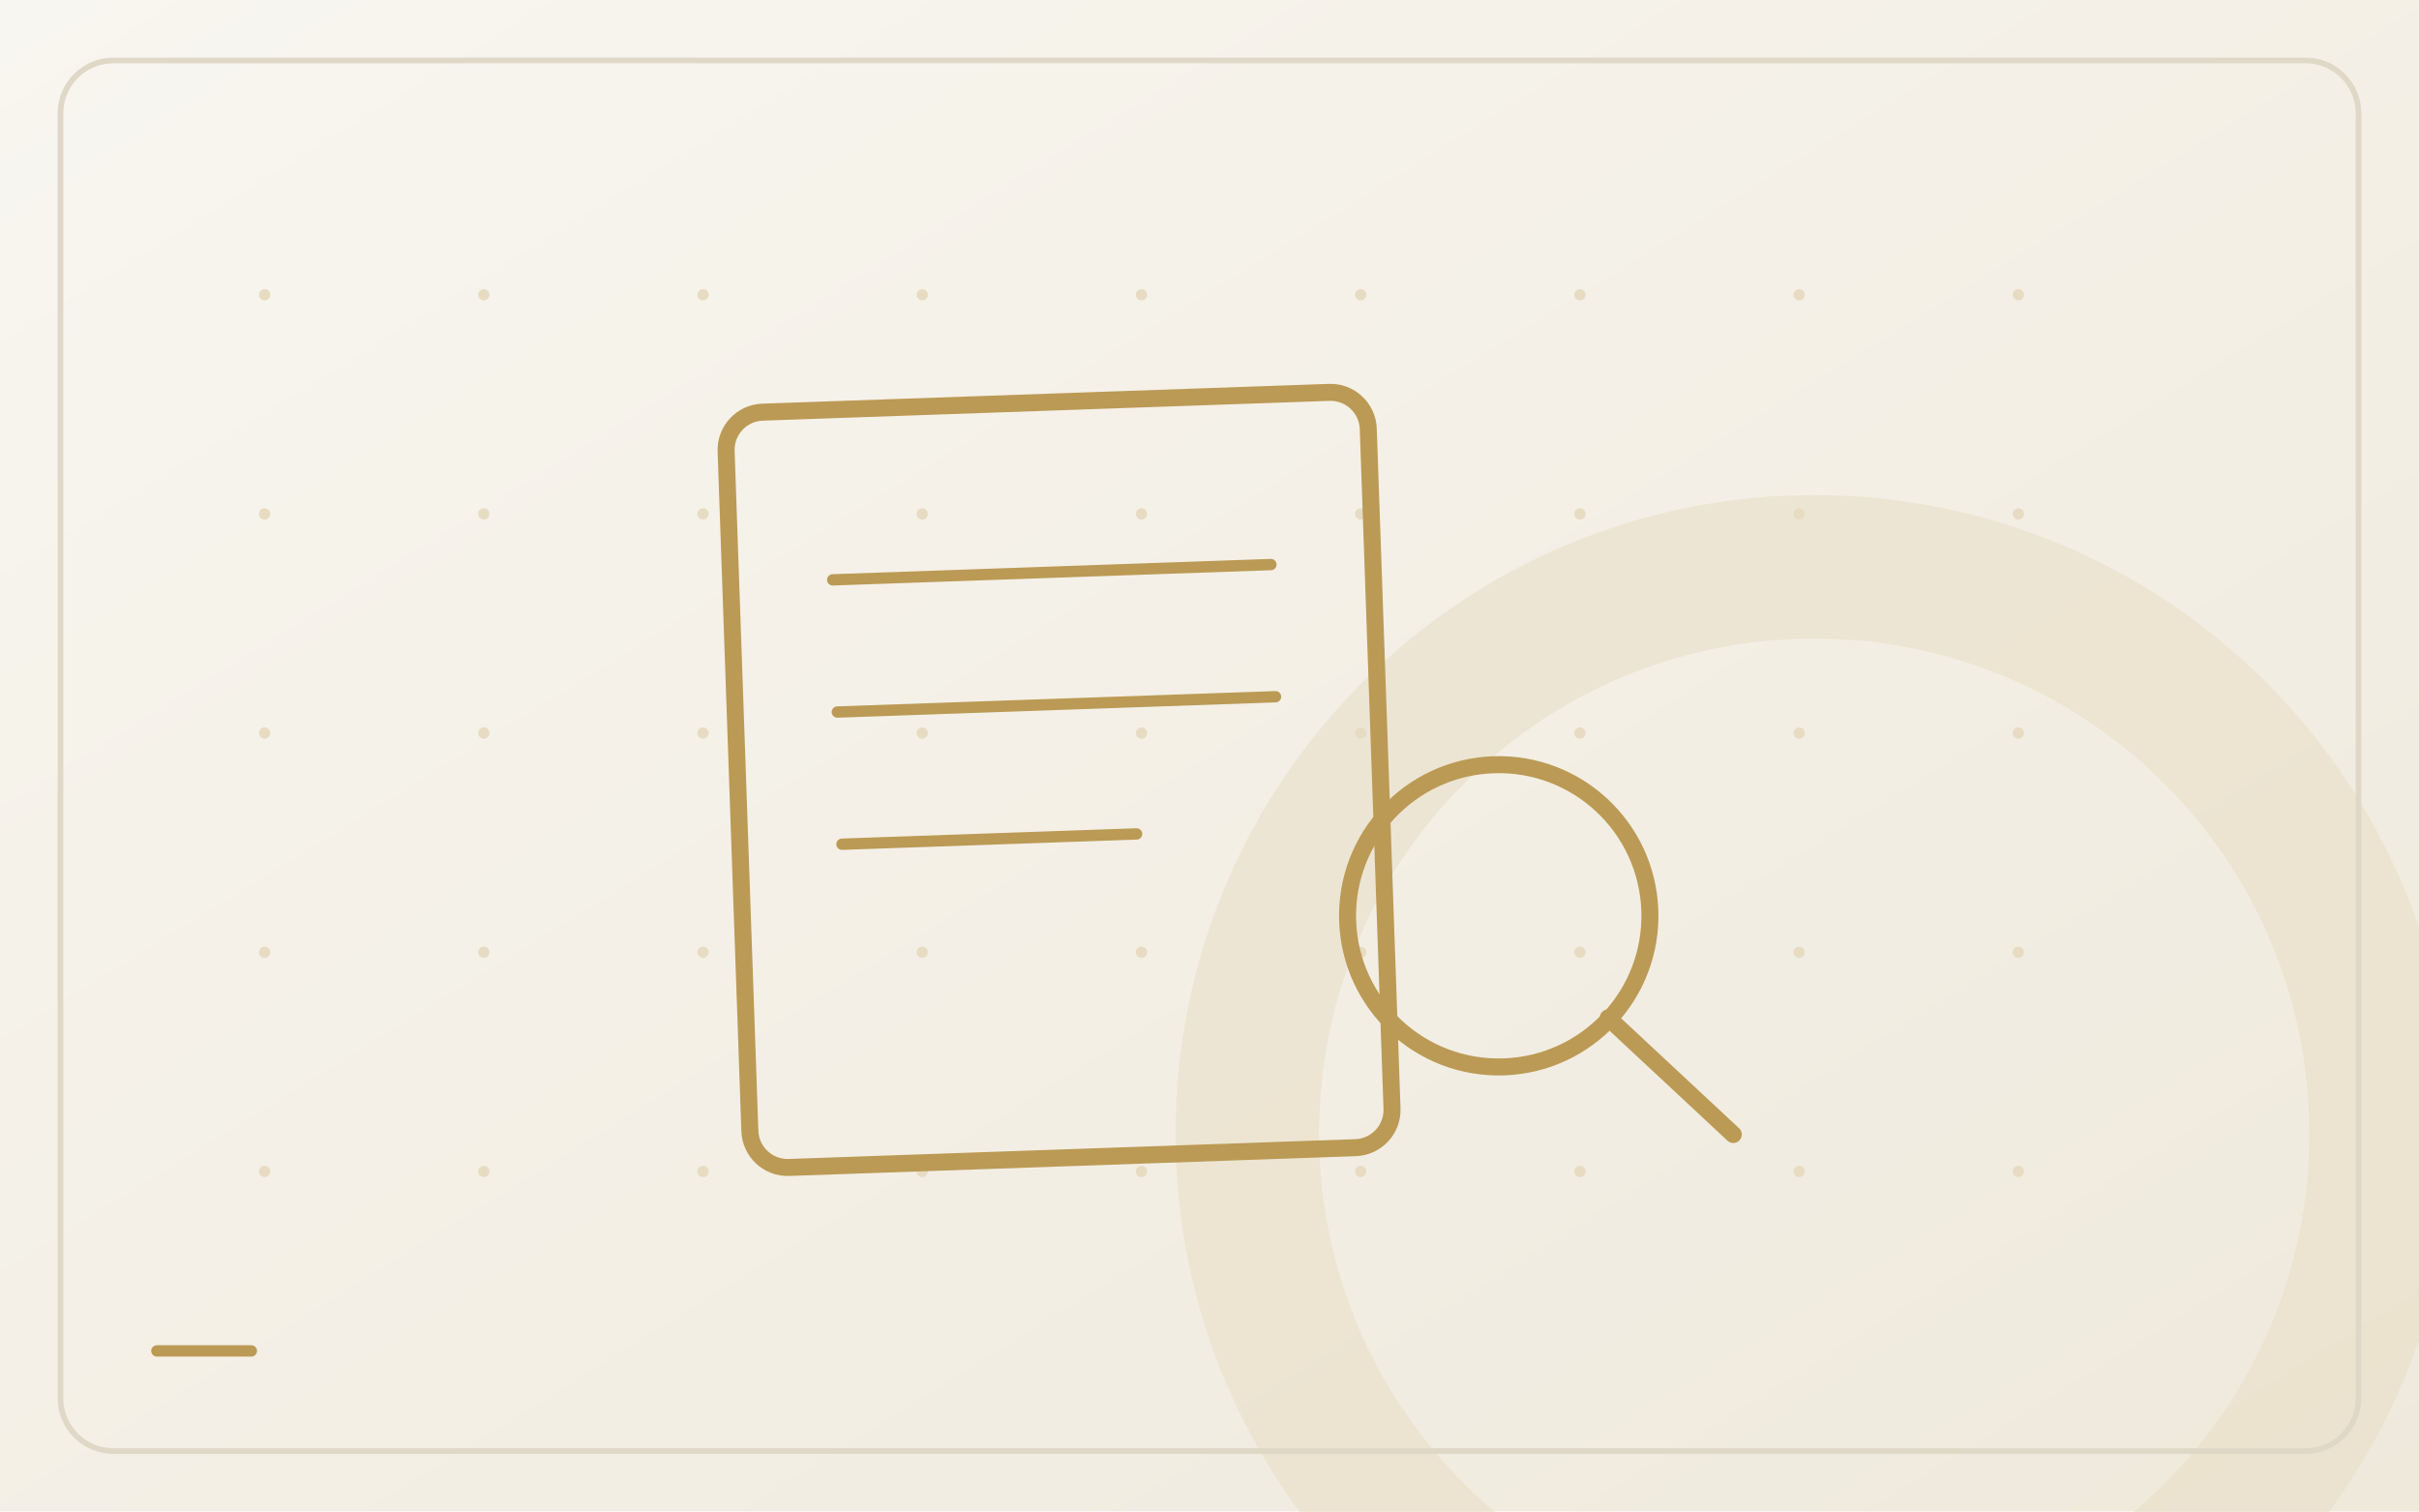
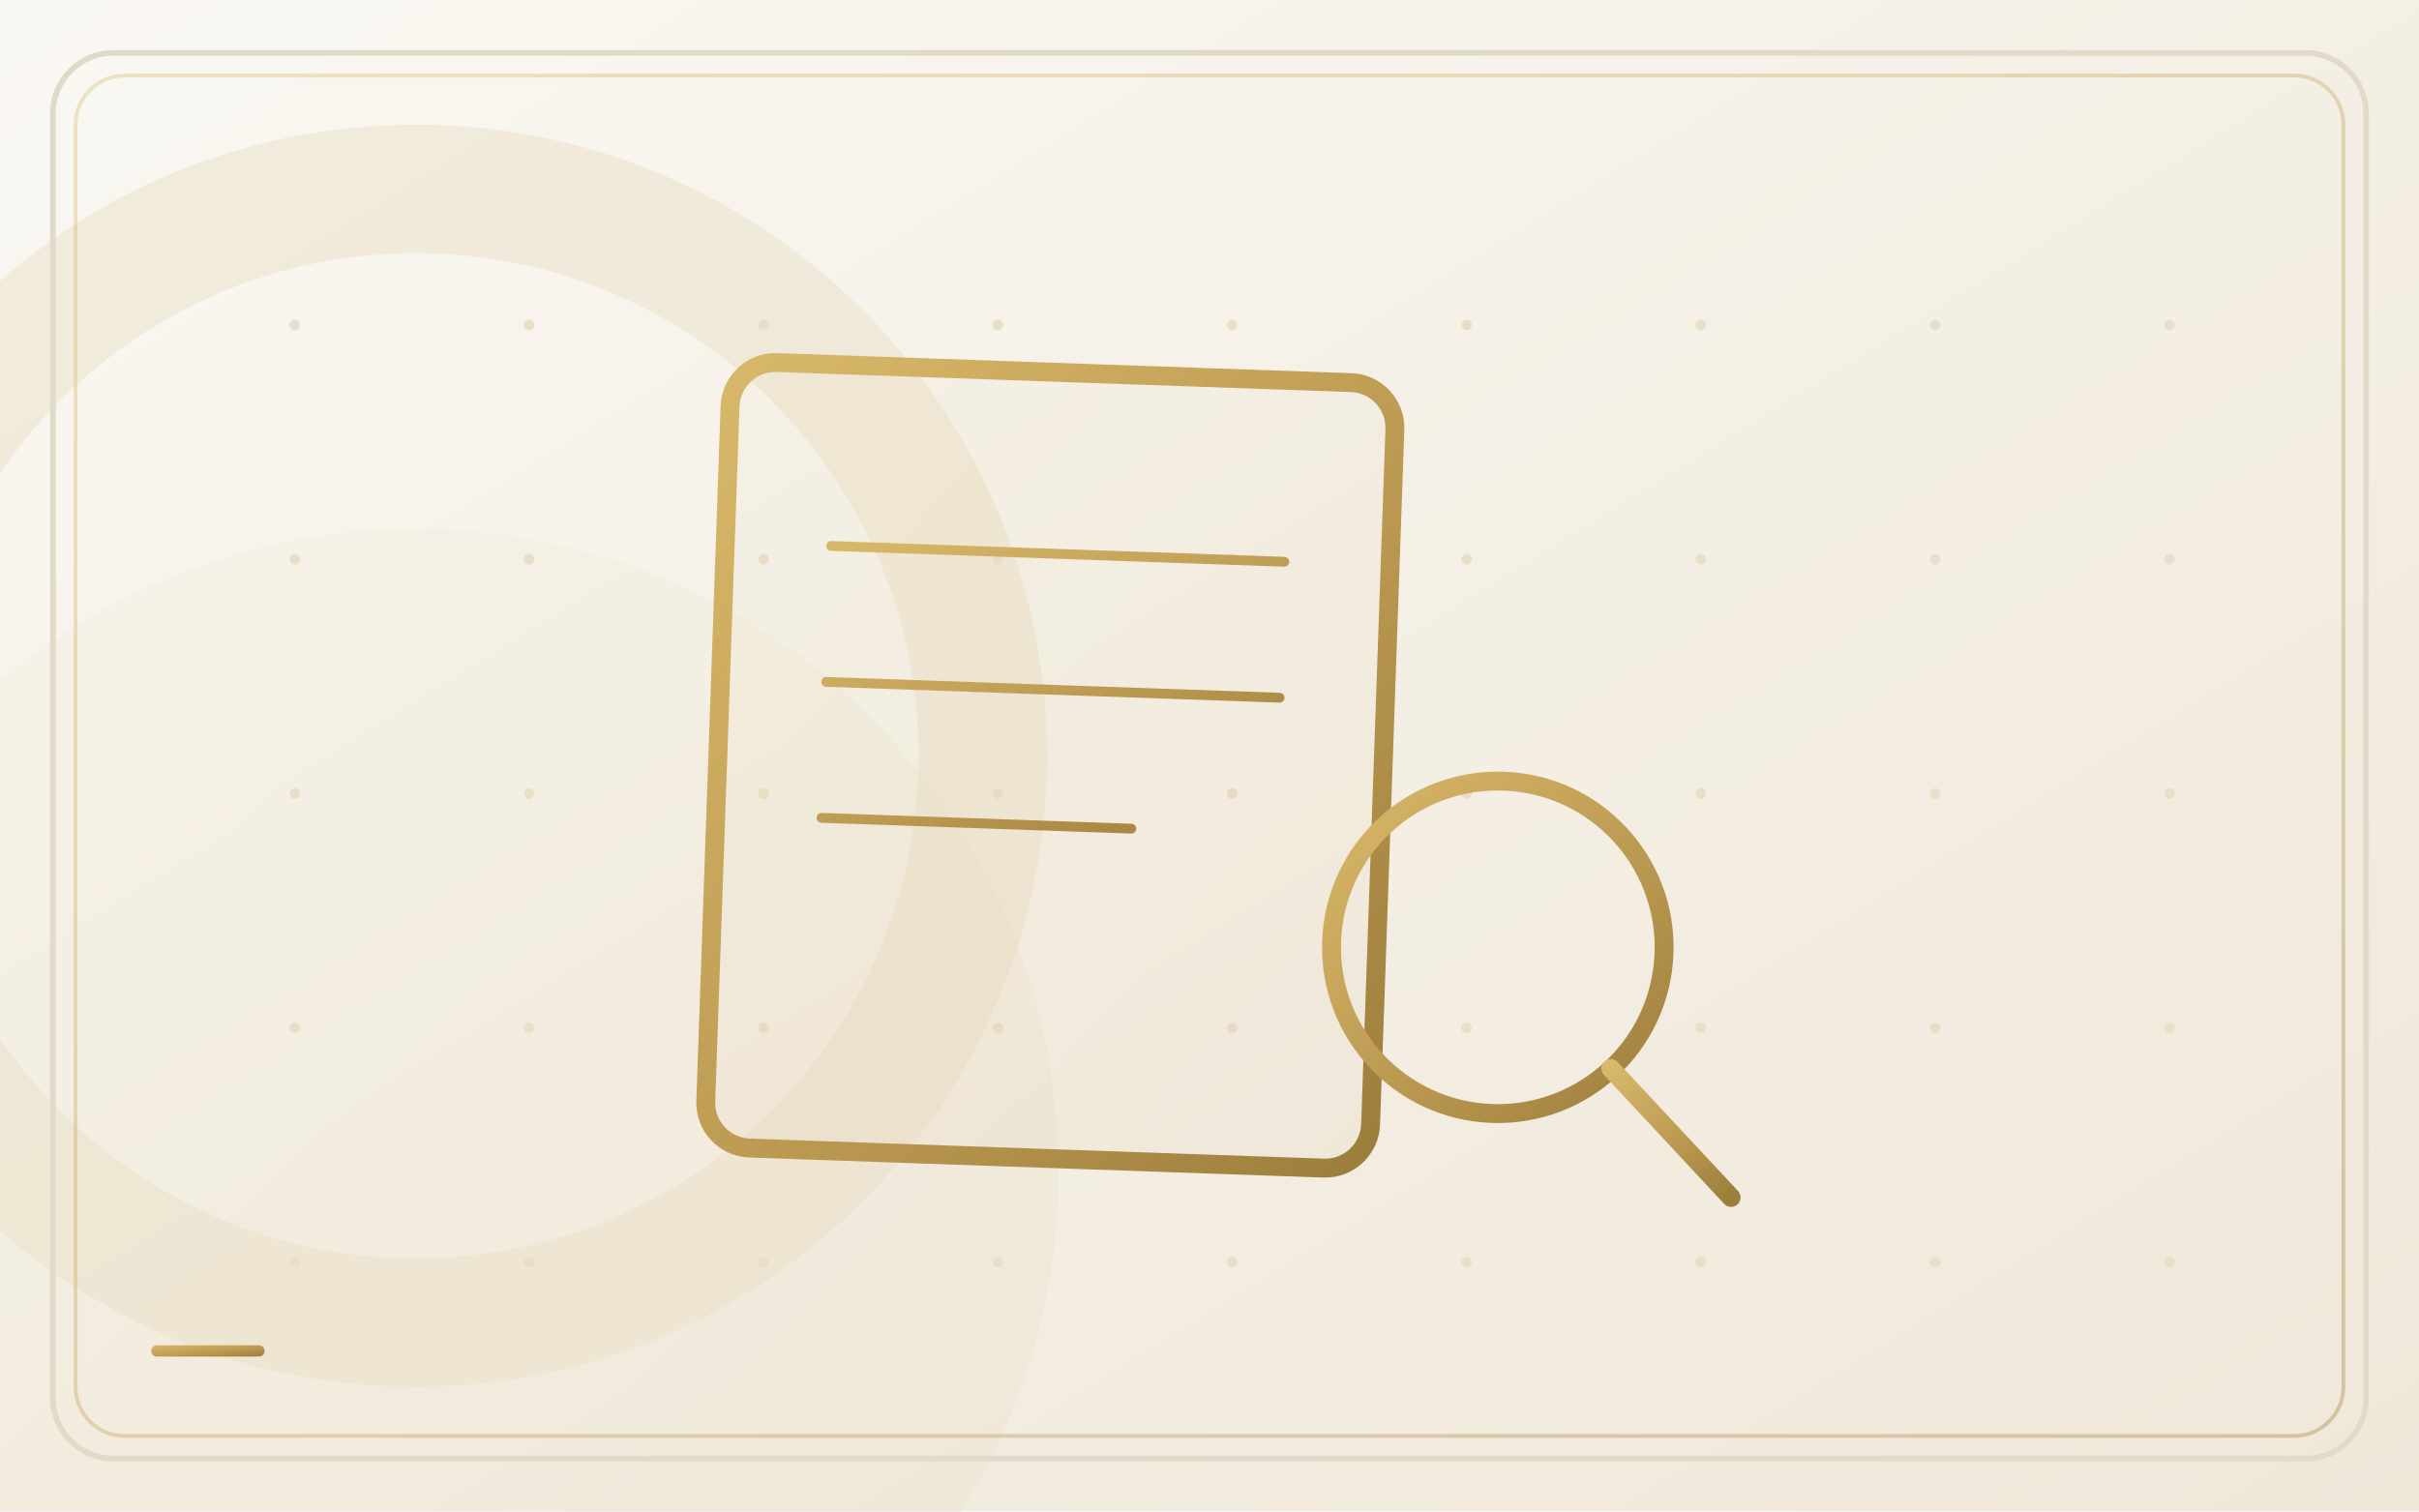
<svg xmlns="http://www.w3.org/2000/svg" viewBox="0 0 640 400" width="640" height="400">
  <defs>
-     <linearGradient id="bg" x1="0" y1="0" x2="1" y2="1">
-       <stop offset="0" stop-color="#f8f6f0" />
-       <stop offset="1" stop-color="#efe9dc" />
+     <linearGradient id="bgg" x1="0" y1="0" x2="1" y2="1">
+       <stop offset="0" stop-color="#faf8f3" />
+       <stop offset="1" stop-color="#efe7d8" />
+     </linearGradient>
+     <linearGradient id="gg" x1="0" y1="0" x2="1" y2="1">
+       <stop offset="0" stop-color="#d8b86a" />
+       <stop offset="0.55" stop-color="#bd9a52" />
+       <stop offset="1" stop-color="#9c7e3c" />
    </linearGradient>
  </defs>
-   <rect width="640" height="400" fill="url(#bg)" />
-   <circle cx="480" cy="300" r="150" fill="none" stroke="#e7dcc2" stroke-width="38" opacity="0.5" />
-   <circle cx="70" cy="78" r="1.5" fill="#e7dcc2" />
-   <circle cx="70" cy="136" r="1.5" fill="#e7dcc2" />
-   <circle cx="70" cy="194" r="1.5" fill="#e7dcc2" />
-   <circle cx="70" cy="252" r="1.5" fill="#e7dcc2" />
-   <circle cx="70" cy="310" r="1.5" fill="#e7dcc2" />
-   <circle cx="128" cy="78" r="1.5" fill="#e7dcc2" />
-   <circle cx="128" cy="136" r="1.5" fill="#e7dcc2" />
-   <circle cx="128" cy="194" r="1.5" fill="#e7dcc2" />
-   <circle cx="128" cy="252" r="1.5" fill="#e7dcc2" />
-   <circle cx="128" cy="310" r="1.5" fill="#e7dcc2" />
-   <circle cx="186" cy="78" r="1.5" fill="#e7dcc2" />
-   <circle cx="186" cy="136" r="1.5" fill="#e7dcc2" />
-   <circle cx="186" cy="194" r="1.5" fill="#e7dcc2" />
-   <circle cx="186" cy="252" r="1.5" fill="#e7dcc2" />
-   <circle cx="186" cy="310" r="1.5" fill="#e7dcc2" />
-   <circle cx="244" cy="78" r="1.5" fill="#e7dcc2" />
-   <circle cx="244" cy="136" r="1.5" fill="#e7dcc2" />
-   <circle cx="244" cy="194" r="1.5" fill="#e7dcc2" />
-   <circle cx="244" cy="252" r="1.5" fill="#e7dcc2" />
-   <circle cx="244" cy="310" r="1.5" fill="#e7dcc2" />
-   <circle cx="302" cy="78" r="1.5" fill="#e7dcc2" />
-   <circle cx="302" cy="136" r="1.5" fill="#e7dcc2" />
-   <circle cx="302" cy="194" r="1.5" fill="#e7dcc2" />
-   <circle cx="302" cy="252" r="1.5" fill="#e7dcc2" />
-   <circle cx="302" cy="310" r="1.5" fill="#e7dcc2" />
-   <circle cx="360" cy="78" r="1.5" fill="#e7dcc2" />
-   <circle cx="360" cy="136" r="1.5" fill="#e7dcc2" />
-   <circle cx="360" cy="194" r="1.5" fill="#e7dcc2" />
-   <circle cx="360" cy="252" r="1.5" fill="#e7dcc2" />
-   <circle cx="360" cy="310" r="1.5" fill="#e7dcc2" />
-   <circle cx="418" cy="78" r="1.5" fill="#e7dcc2" />
-   <circle cx="418" cy="136" r="1.5" fill="#e7dcc2" />
-   <circle cx="418" cy="194" r="1.5" fill="#e7dcc2" />
-   <circle cx="418" cy="252" r="1.5" fill="#e7dcc2" />
-   <circle cx="418" cy="310" r="1.5" fill="#e7dcc2" />
-   <circle cx="476" cy="78" r="1.5" fill="#e7dcc2" />
-   <circle cx="476" cy="136" r="1.5" fill="#e7dcc2" />
-   <circle cx="476" cy="194" r="1.5" fill="#e7dcc2" />
-   <circle cx="476" cy="252" r="1.5" fill="#e7dcc2" />
-   <circle cx="476" cy="310" r="1.5" fill="#e7dcc2" />
-   <circle cx="534" cy="78" r="1.5" fill="#e7dcc2" />
-   <circle cx="534" cy="136" r="1.5" fill="#e7dcc2" />
-   <circle cx="534" cy="194" r="1.5" fill="#e7dcc2" />
-   <circle cx="534" cy="252" r="1.5" fill="#e7dcc2" />
-   <circle cx="534" cy="310" r="1.5" fill="#e7dcc2" />
-   <rect x="16" y="16" width="608" height="368" fill="none" stroke="#e0d8c7" stroke-width="1.5" rx="14" />
-   <g transform="rotate(-2 320 200)">
-     <g stroke="#bb9a55" fill="none" stroke-width="4.5" stroke-linecap="round" stroke-linejoin="round">
-       <rect x="195" y="105" width="170" height="200" rx="10" />
-       <path d="M222 150 H338 M222 185 H338 M222 220 H300" stroke-width="3" />
-     </g>
-     <circle cx="395" cy="245" r="40" stroke="#bb9a55" fill="none" stroke-width="4.5" stroke-linecap="round" stroke-linejoin="round" />
-     <line x1="423" y1="273" x2="455" y2="305" stroke="#bb9a55" fill="none" stroke-width="4.5" stroke-linecap="round" stroke-linejoin="round" />
+   <rect width="640" height="400" fill="url(#bgg)" />
+   <circle cx="110" cy="310" r="170" fill="url(#gg)" opacity="0.05" />
+   <circle cx="110" cy="200" r="150" fill="none" stroke="#e9dfc8" stroke-width="34" opacity="0.5" />
+   <circle cx="78" cy="86" r="1.4" fill="#e9dfc8" />
+   <circle cx="78" cy="148" r="1.4" fill="#e9dfc8" />
+   <circle cx="78" cy="210" r="1.4" fill="#e9dfc8" />
+   <circle cx="78" cy="272" r="1.4" fill="#e9dfc8" />
+   <circle cx="78" cy="334" r="1.4" fill="#e9dfc8" />
+   <circle cx="140" cy="86" r="1.4" fill="#e9dfc8" />
+   <circle cx="140" cy="148" r="1.4" fill="#e9dfc8" />
+   <circle cx="140" cy="210" r="1.4" fill="#e9dfc8" />
+   <circle cx="140" cy="272" r="1.4" fill="#e9dfc8" />
+   <circle cx="140" cy="334" r="1.4" fill="#e9dfc8" />
+   <circle cx="202" cy="86" r="1.4" fill="#e9dfc8" />
+   <circle cx="202" cy="148" r="1.4" fill="#e9dfc8" />
+   <circle cx="202" cy="210" r="1.4" fill="#e9dfc8" />
+   <circle cx="202" cy="272" r="1.4" fill="#e9dfc8" />
+   <circle cx="202" cy="334" r="1.4" fill="#e9dfc8" />
+   <circle cx="264" cy="86" r="1.4" fill="#e9dfc8" />
+   <circle cx="264" cy="148" r="1.4" fill="#e9dfc8" />
+   <circle cx="264" cy="210" r="1.4" fill="#e9dfc8" />
+   <circle cx="264" cy="272" r="1.4" fill="#e9dfc8" />
+   <circle cx="264" cy="334" r="1.4" fill="#e9dfc8" />
+   <circle cx="326" cy="86" r="1.4" fill="#e9dfc8" />
+   <circle cx="326" cy="148" r="1.4" fill="#e9dfc8" />
+   <circle cx="326" cy="210" r="1.4" fill="#e9dfc8" />
+   <circle cx="326" cy="272" r="1.4" fill="#e9dfc8" />
+   <circle cx="326" cy="334" r="1.4" fill="#e9dfc8" />
+   <circle cx="388" cy="86" r="1.4" fill="#e9dfc8" />
+   <circle cx="388" cy="148" r="1.4" fill="#e9dfc8" />
+   <circle cx="388" cy="210" r="1.4" fill="#e9dfc8" />
+   <circle cx="388" cy="272" r="1.4" fill="#e9dfc8" />
+   <circle cx="388" cy="334" r="1.4" fill="#e9dfc8" />
+   <circle cx="450" cy="86" r="1.4" fill="#e9dfc8" />
+   <circle cx="450" cy="148" r="1.4" fill="#e9dfc8" />
+   <circle cx="450" cy="210" r="1.4" fill="#e9dfc8" />
+   <circle cx="450" cy="272" r="1.4" fill="#e9dfc8" />
+   <circle cx="450" cy="334" r="1.4" fill="#e9dfc8" />
+   <circle cx="512" cy="86" r="1.4" fill="#e9dfc8" />
+   <circle cx="512" cy="148" r="1.4" fill="#e9dfc8" />
+   <circle cx="512" cy="210" r="1.4" fill="#e9dfc8" />
+   <circle cx="512" cy="272" r="1.4" fill="#e9dfc8" />
+   <circle cx="512" cy="334" r="1.4" fill="#e9dfc8" />
+   <circle cx="574" cy="86" r="1.4" fill="#e9dfc8" />
+   <circle cx="574" cy="148" r="1.4" fill="#e9dfc8" />
+   <circle cx="574" cy="210" r="1.4" fill="#e9dfc8" />
+   <circle cx="574" cy="272" r="1.4" fill="#e9dfc8" />
+   <circle cx="574" cy="334" r="1.4" fill="#e9dfc8" />
+   <rect x="14" y="14" width="612" height="372" fill="none" stroke="#e2dac9" stroke-width="1.5" rx="16" />
+   <rect x="20" y="20" width="600" height="360" fill="none" stroke="url(#gg)" stroke-width="1" rx="13" opacity="0.35" />
+   <g transform="rotate(2 320 200)">
+     <rect x="190" y="100" width="176" height="208" rx="12" stroke="url(#gg)" fill="none" stroke-width="5" stroke-linecap="round" stroke-linejoin="round" />
+     <rect x="190" y="100" width="176" height="208" rx="12" fill="url(#gg)" opacity="0.05" />
+     <path d="M218 148 H338 M218 184 H338 M218 220 H300" stroke="url(#gg)" fill="none" stroke-width="2.6" stroke-linecap="round" stroke-linejoin="round" />
+     <circle cx="398" cy="248" r="44" stroke="url(#gg)" fill="none" stroke-width="5" stroke-linecap="round" stroke-linejoin="round" />
+     <line x1="429" y1="279" x2="462" y2="312" stroke="url(#gg)" fill="none" stroke-width="5" stroke-linecap="round" stroke-linejoin="round" />
  </g>
-   <rect x="40" y="356" width="28" height="3" rx="1.5" fill="#bb9a55" />
+   <rect x="40" y="356" width="30" height="3" rx="1.5" fill="url(#gg)" />
</svg>
